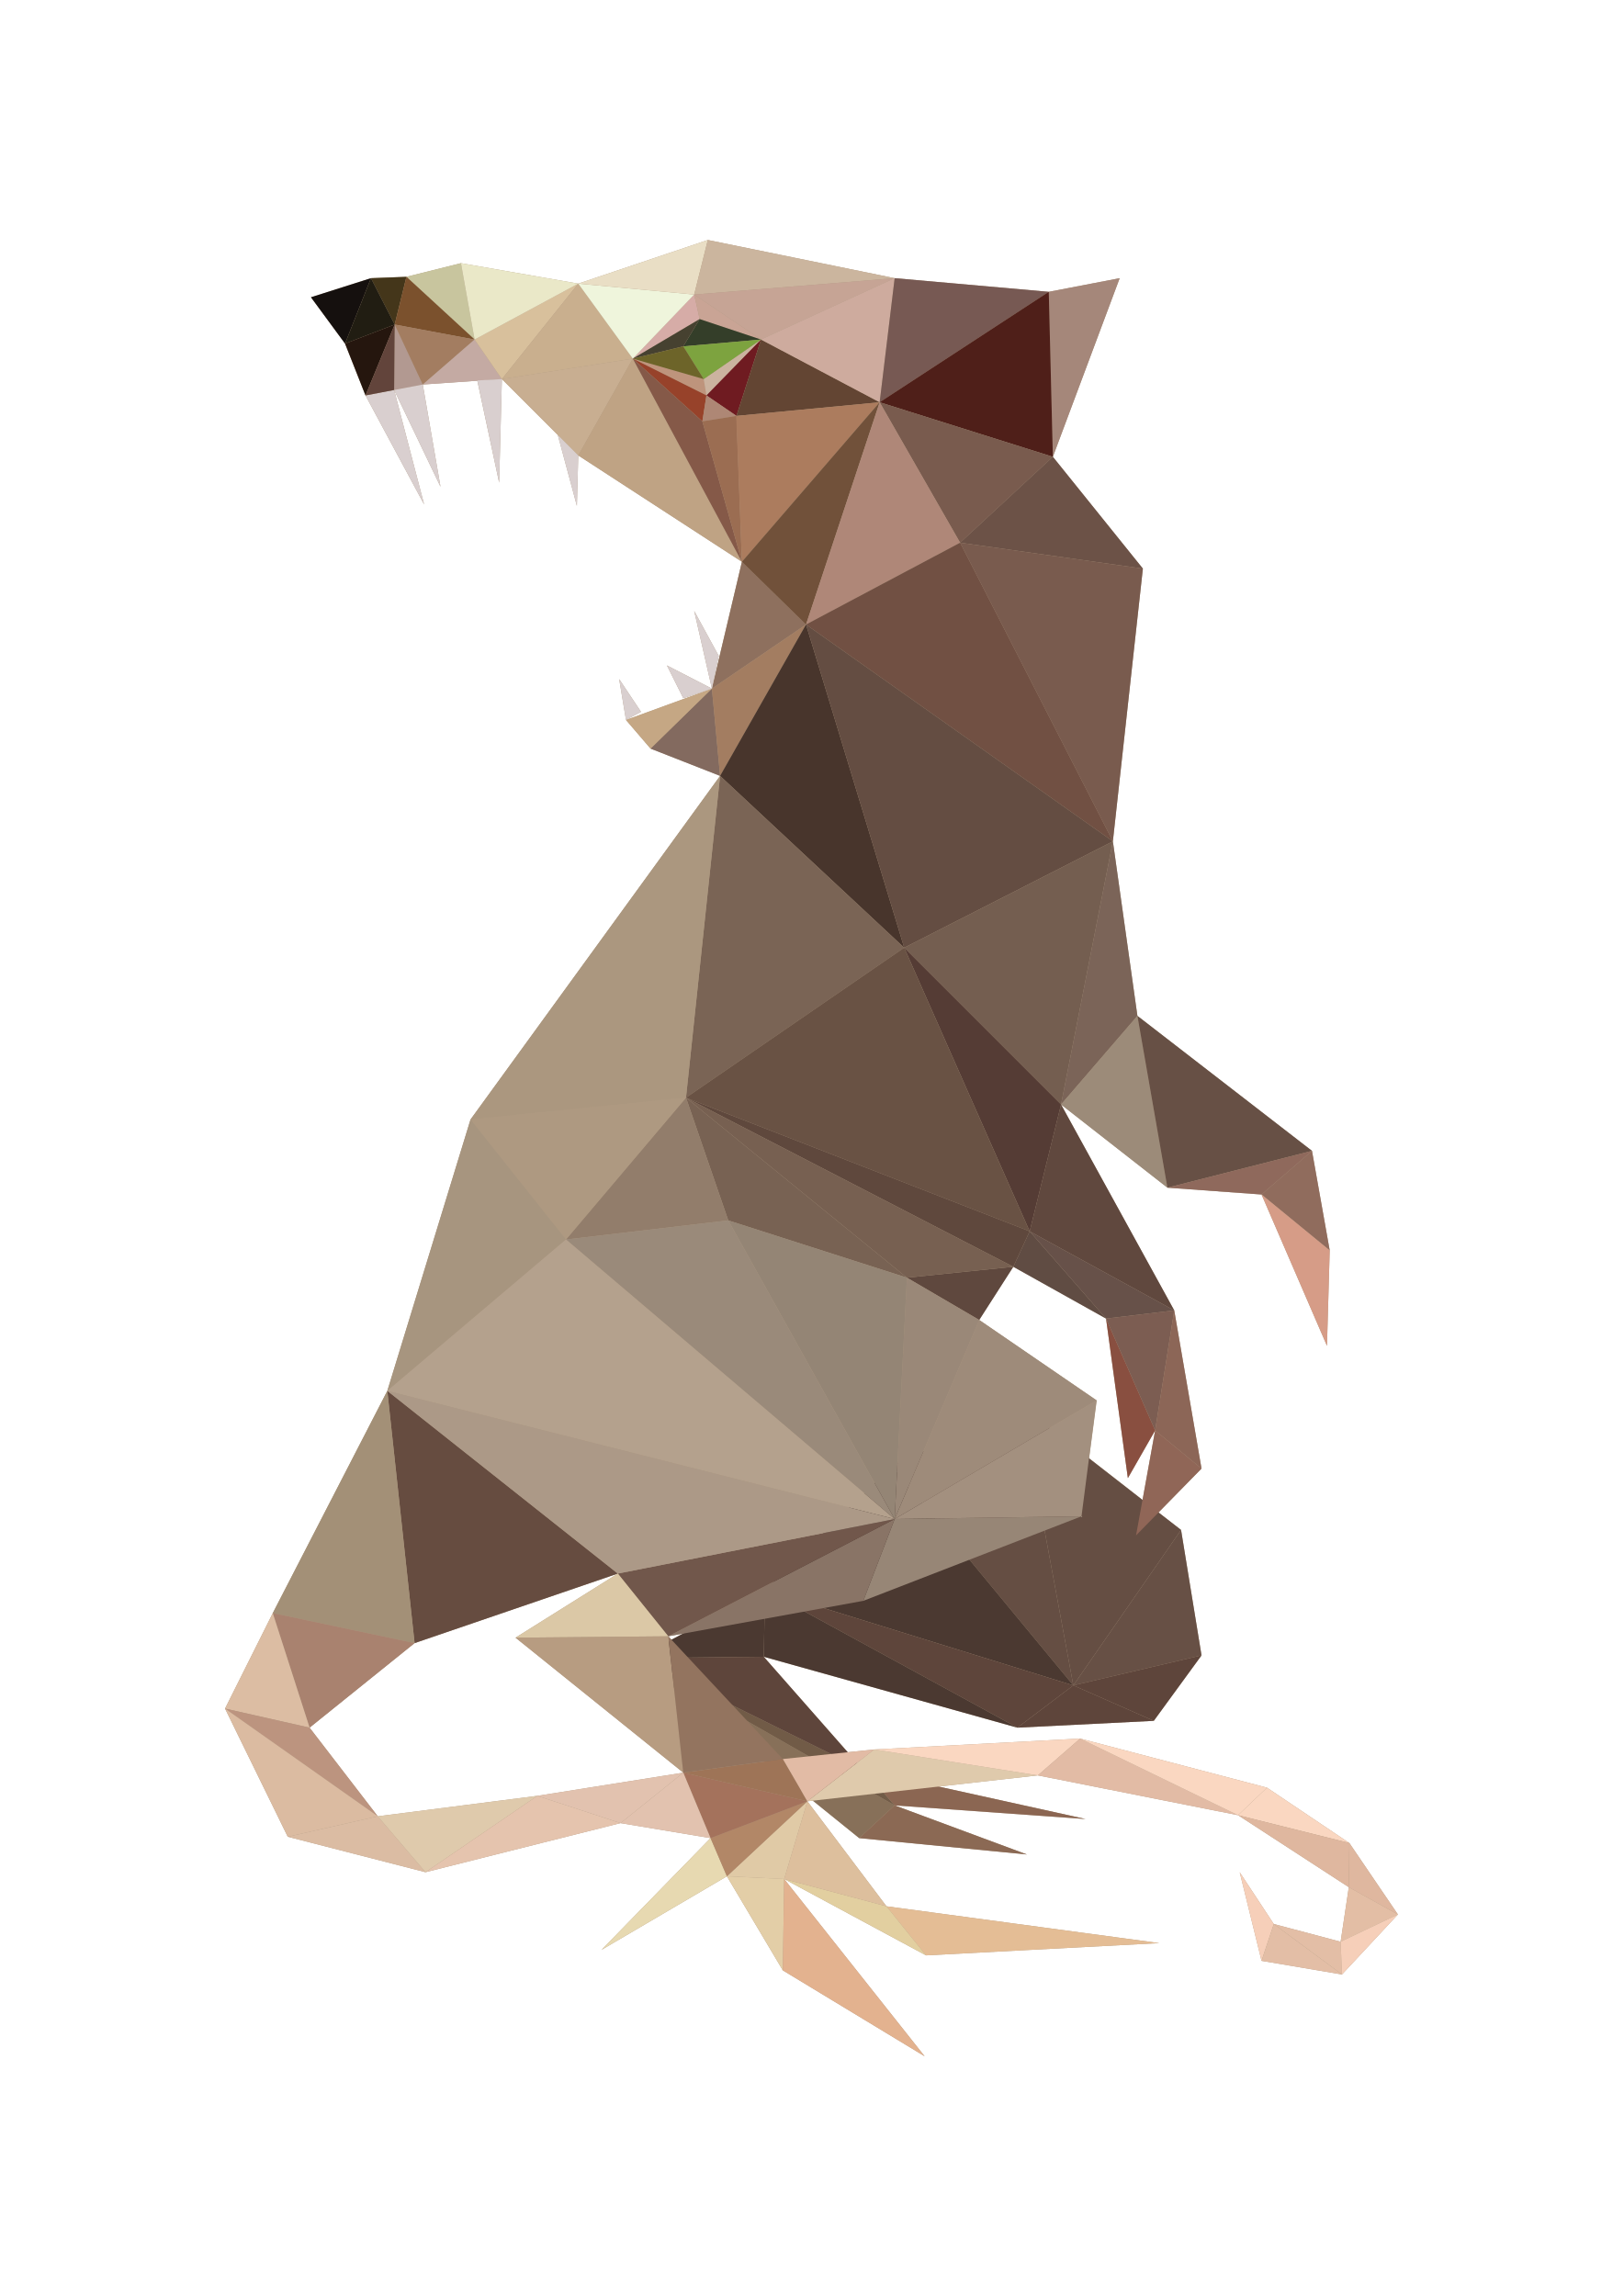
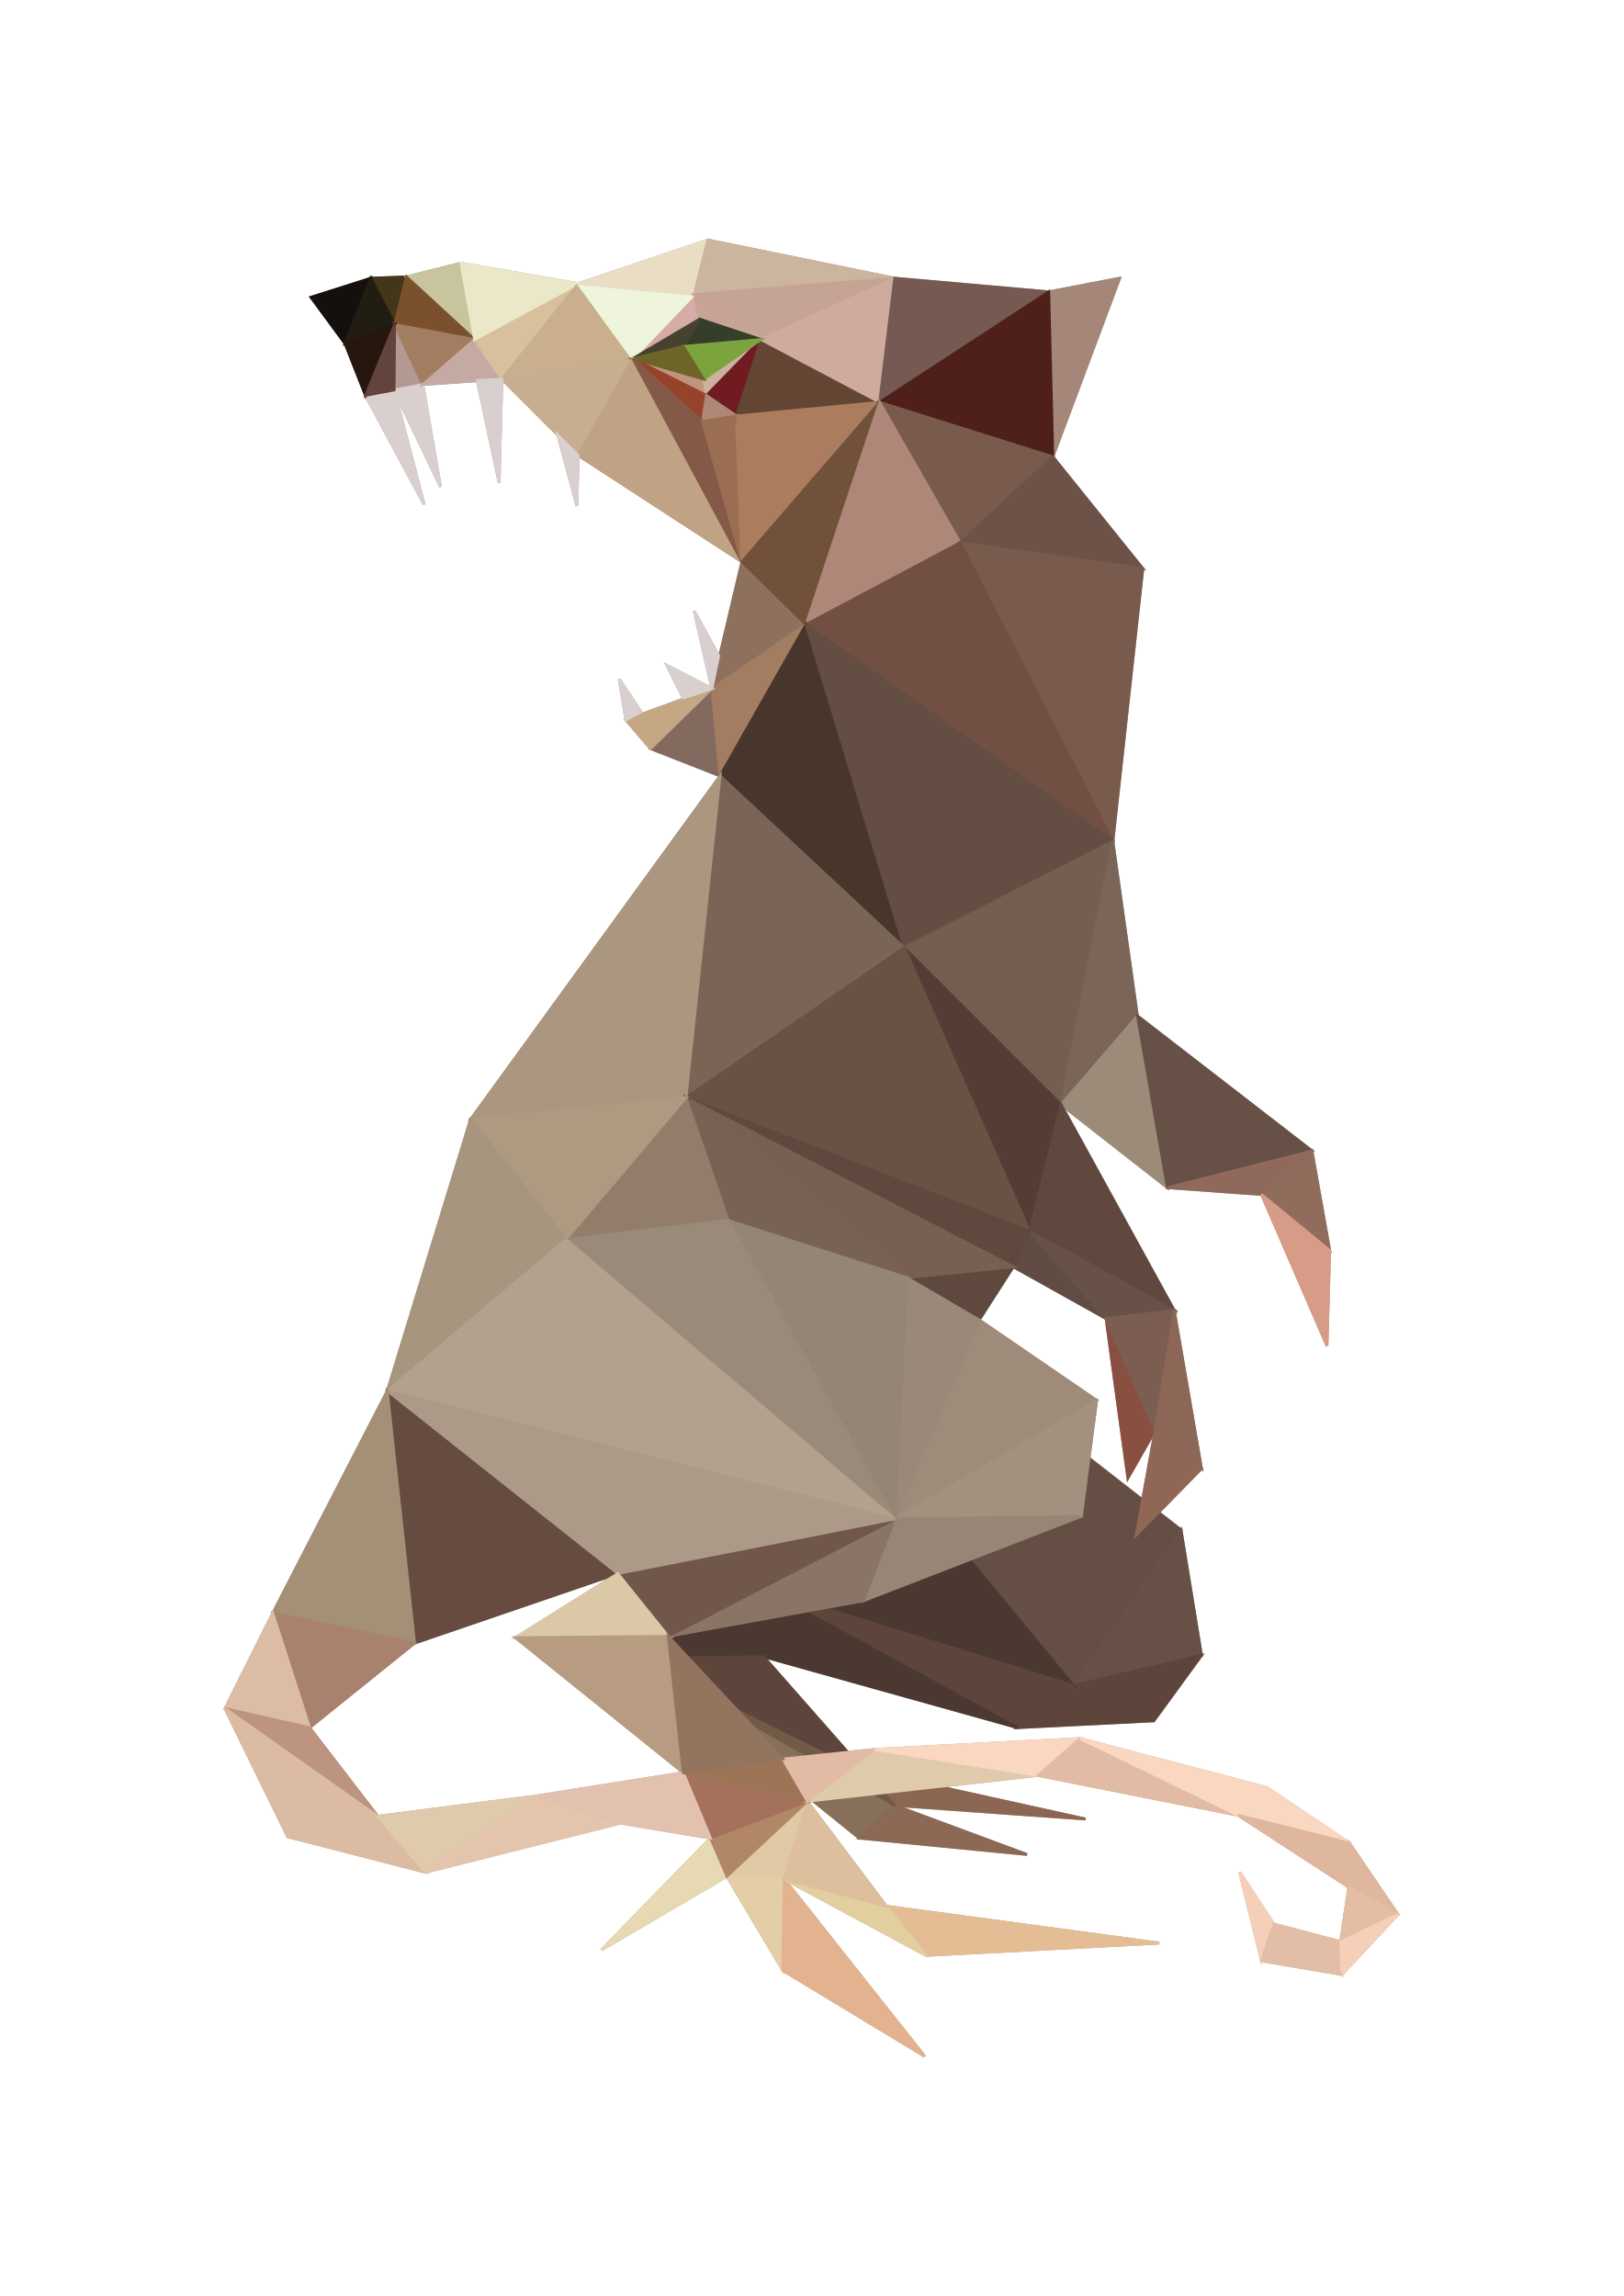
<svg xmlns="http://www.w3.org/2000/svg" version="1.1" x="0px" y="0px" width="595.3px" height="841.9px" viewBox="0 0 595.3 841.9" enable-background="new 0 0 595.3 841.9" xml:space="preserve">
  <g id="character">
    <g>
-       <polygon fill="#AE9981" points="227,249 229.5,264 235,261  " />
-       <polygon fill="#AE9981" points="250.5,256 261,252.5 244.5,244  " />
-       <polygon fill="#AE9981" points="254.5,224 261,252.5 263.5,240.5  " />
-       <path fill="#AE9981" d="M494.7,675.8l-30.2-20.3l-68.5-18l-75.5,4l-9.7,1l-30.8-35l93,26l50-2.5l17.5-24l-7.5-46l-8.3-6.4     l15.8-16.1l-10-58L389,405l39,30.5l34.5,2.5l24,55.5l1-35L481,422l-64-49.5l-9-64l11-100l-33-41l24.5-65.5l-26,5l-56.5-5l-68.5-14     L212,104l-43-7.5l-20,5l-13,0.5l-22,7l12.5,17l7.5,19l21.5,40l-11-42l17,35.5L155,141l20-1.4l8,37.4l1-38l20.5,20.5l7,26L212,167     l60,39l-11,46.5L229.5,264l9,10.5l25.5,10l-91.5,126L142,510l-42,81.5l-17.5,35l23,47l50.5,13l71.5-18l33,5.5l-40,41l46-27     l20.5,34.5l52,31.5l-51.5-65l52,28l85.5-4.5L325,699l-29-38.5l2-0.2l17,13.7l61.5,6L328,662l70,5l-53.9-11.9l36.4-4.1l73.4,14.6     l40.6,26.4l-3,20l-24.5-6.5l-12.5-19l8,32.5l29.5,5l20.5-22L494.7,675.8z M250.4,599l-4.2,2.2L245,600L250.4,599z M413.5,542     l10-17.5l-4.6,25.5l-19.6-15.3l2.8-21.2L359,484l12.5-19.5l34,19L413.5,542z M197,658.5l-58.5,7.5l-25-32.5l38.5-31l74.5-25.5     L189,600.5l61.5,49.5L197,658.5z" />
+       <polygon fill="#AE9981" stroke-width="1" stroke="#AE9981" points="227,249 229.5,264 235,261  " />
+       <polygon fill="#AE9981" stroke-width="1" stroke="#AE9981" points="250.5,256 261,252.5 244.5,244  " />
+       <polygon fill="#AE9981" stroke-width="1" stroke="#AE9981" points="254.5,224 261,252.5 263.5,240.5  " />
+       <path fill="#AE9981" stroke-width="1" stroke="#AE9981" d="M494.7,675.8l-30.2-20.3l-68.5-18l-75.5,4l-9.7,1l-30.8-35l93,26l50-2.5l17.5-24l-7.5-46l-8.3-6.4     l15.8-16.1l-10-58L389,405l39,30.5l34.5,2.5l24,55.5l1-35L481,422l-64-49.5l-9-64l11-100l-33-41l24.5-65.5l-26,5l-56.5-5l-68.5-14     L212,104l-43-7.5l-20,5l-13,0.5l-22,7l12.5,17l7.5,19l21.5,40l-11-42l17,35.5L155,141l20-1.4l8,37.4l1-38l20.5,20.5l7,26L212,167     l60,39l-11,46.5L229.5,264l9,10.5l25.5,10l-91.5,126L142,510l-42,81.5l-17.5,35l23,47l50.5,13l71.5-18l33,5.5l-40,41l46-27     l20.5,34.5l52,31.5l-51.5-65l52,28l85.5-4.5L325,699l-29-38.5l2-0.2l17,13.7l61.5,6L328,662l70,5l-53.9-11.9l36.4-4.1l73.4,14.6     l40.6,26.4l-3,20l-24.5-6.5l-12.5-19l8,32.5l29.5,5l20.5-22L494.7,675.8z M250.4,599l-4.2,2.2L245,600L250.4,599z M413.5,542     l10-17.5l-4.6,25.5l-19.6-15.3l2.8-21.2L359,484l12.5-19.5l34,19L413.5,542z M197,658.5l-58.5,7.5l-25-32.5l38.5-31l74.5-25.5     L189,600.5l61.5,49.5L197,658.5z" />
    </g>
-     <polygon fill="#654E43" points="374.5,515.5 433,561 393.5,618 374.5,515.5 374.5,515.5 " />
-     <polygon fill="#675045" points="433,561 440.5,607 393.5,618 433,561 433,561 " />
-     <polygon fill="#5E453B" points="440.5,607 423,631 393.5,618 440.5,607 440.5,607 " />
-     <polygon fill="#5E453B" points="423,631 373,633.5 393.5,618 423,631 423,631 " />
-     <polygon fill="#654E43" points="393.5,618 327,537.5 374.5,515.5 393.5,618 393.5,618 " />
-     <polygon fill="#4B3931" points="393.5,618 280.5,583 327,537.5 393.5,618 393.5,618 " />
-     <polygon fill="#5E453B" points="373,633.5 280.5,583 393.5,618 373,633.5 373,633.5 " />
-     <polygon fill="#4B3931" points="373,633.5 280,607.5 280.5,583 373,633.5 373,633.5 " />
-     <polygon fill="#4B3931" points="280,607.5 233.5,608 280.5,583 280,607.5 280,607.5 " />
-     <polygon fill="#877059" points="233.5,608 315,674 328,662 233.5,608 233.5,608 " />
-     <polygon fill="#8B6954" points="315,674 376.5,680 328,662 315,674 315,674 " />
-     <polygon fill="#8B6652" points="328,662 398,667 316.5,649 328,662 328,662 " />
-     <polygon fill="#715B47" points="328,662 233.5,608 316.5,649 328,662 328,662 " />
-     <polygon fill="#5E453B" points="316.5,649 233.5,608 280,607.5 316.5,649 316.5,649 " />
-     <polygon fill="#15100E" points="136,102 114,109 126.5,126 136,102 136,102 " />
-     <polygon fill="#44361A" points="136,102 149,101.5 144.7,119 136,102 136,102 " />
-     <polygon fill="#211D12" points="136,102 126.5,126 144.7,119 136,102 136,102 " />
-     <polygon fill="#C8C59E" points="149,101.5 169,96.5 174,124.5 149,101.5 149,101.5 " />
-     <polygon fill="#7B512D" points="149,101.5 144.7,119 174,124.5 149,101.5 149,101.5 " />
-     <polygon fill="#B29991" points="144.5,143 144.7,119 155,141 144.5,143 144.5,143 " />
-     <polygon fill="#A37D61" points="155,141 144.7,119 174,124.5 155,141 155,141 " />
-     <polygon fill="#D9CFCF" points="144.5,143 161.5,178.5 155,141 144.5,143 144.5,143 " />
-     <polygon fill="#D9CFCF" points="134,145 155.5,185 144.5,143 134,145 134,145 " />
-     <polygon fill="#25160E" points="134,145 126.5,126 144.7,119 134,145 134,145 " />
-     <polygon fill="#62443B" points="134,145 144.5,143 144.7,119 134,145 134,145 " />
-     <polygon fill="#C4AAA3" points="155,141 184,139 174,124.5 155,141 155,141 " />
-     <polygon fill="#C8AE91" points="184,139 212,167 232,131.5 184,139 184,139 " />
-     <polygon fill="#D8C09C" points="184,139 212,104 174,124.5 184,139 184,139 " />
-     <polygon fill="#EAE8C8" points="174,124.5 169,96.5 212,104 174,124.5 174,124.5 " />
-     <polygon fill="#D6ACA7" points="232,131.5 256.5,117 254.5,108 232,131.5 232,131.5 " />
-     <polygon fill="#C9A495" points="256.5,117 279,124.5 254.5,108 256.5,117 256.5,117 " />
-     <polygon fill="#BE947C" points="232,131.5 258,139 259,145 232,131.5 232,131.5 " />
-     <polygon fill="#CBB39F" points="258,139 279,124.5 259,145 258,139 258,139 " />
-     <polygon fill="#6F1B21" points="279,124.5 270,152.5 259,145 279,124.5 279,124.5 " />
-     <polygon fill="#97422A" points="232,131.5 257.5,154.5 259,145 232,131.5 232,131.5 " />
-     <polygon fill="#C9AF8E" points="184,139 212,104 232,131.5 184,139 184,139 " />
-     <polygon fill="#EFF5DC" points="212,104 254.5,108 232,131.5 212,104 212,104 " />
-     <polygon fill="#E9DEC5" points="212,104 259.5,88 254.5,108 212,104 212,104 " />
-     <polygon fill="#CBB59E" points="259.5,88 328,102 254.5,108 259.5,88 259.5,88 " />
-     <polygon fill="#C6A495" points="254.5,108 279,124.5 328,102 254.5,108 254.5,108 " />
-     <polygon fill="#634533" points="270,152.5 279,124.5 322.5,147.5 270,152.5 270,152.5 " />
-     <polygon fill="#CEAB9E" points="279,124.5 328,102 322.5,147.5 279,124.5 279,124.5 " />
-     <polygon fill="#AE8775" points="257.5,154.5 259,145 270,152.5 257.5,154.5 257.5,154.5 " />
-     <polygon fill="#343E29" points="256.5,117 250.5,127 279,124.5 256.5,117 256.5,117 " />
-     <polygon fill="#464130" points="250.5,127 232,131.5 256.5,117 250.5,127 250.5,127 " />
-     <polygon fill="#7DA33F" points="250.5,127 258,139 279,124.5 250.5,127 250.5,127 " />
-     <polygon fill="#6D6429" points="250.5,127 232,131.5 258,139 250.5,127 250.5,127 " />
-     <polygon fill="#BFA384" points="212,167 272,206 232,131.5 212,167 212,167 " />
-     <polygon fill="#855948" points="232,131.5 257.5,154.5 272,206 232,131.5 232,131.5 " />
-     <polygon fill="#9B6D52" points="257.5,154.5 270,152.5 272,206 257.5,154.5 257.5,154.5 " />
-     <polyline fill="#AC7C5E" points="270,152.5 322.5,147.5 272,206 270,155 " />
-     <polygon fill="#8E705E" points="272,206 261,252.5 295.5,229 272,206 272,206 " />
-     <polygon fill="#836A5F" points="261,252.5 238.5,274.5 264,284.5 261,252.5 261,252.5 " />
-     <polygon fill="#A37D61" points="261,252.5 264,284.5 295.5,229 261,252.5 261,252.5 " />
-     <polygon fill="#C5A784" points="261,252.5 229.5,264 238.5,274.5 261,252.5 261,252.5 " />
-     <polygon fill="#71513A" points="272,206 322.5,147.5 295.5,229 272,206 272,206 " />
-     <polygon fill="#D9CFCF" points="229.5,264 227,249 235,261 229.5,264 229.5,264 " />
-     <polygon fill="#D9CFCF" points="261,252.5 244.5,244 250.5,256 261,252.5 261,252.5 " />
-     <polygon fill="#D9CFCF" points="184,139 183,177 175,139.5 184,139 184,139 " />
-     <polygon fill="#D9CFCF" points="212,167 211.5,185.5 204.5,159.5 212,167 212,167 " />
-     <polygon fill="#D9CFCF" points="261,252.5 254.5,224 263.5,240.5 261,252.5 261,252.5 " />
-     <polygon fill="#775953" points="328,102 384.5,107 322.5,147.5 328,102 328,102 " />
-     <polygon fill="#A5877A" points="384.5,107 410.5,102 386,167.5 384.5,107 384.5,107 " />
-     <polygon fill="#4F1F19" points="384.5,107 322.5,147.5 386,167.5 384.5,107 384.5,107 " />
-     <polygon fill="#795B4E" points="322.5,147.5 386,167.5 352,199 322.5,147.5 322.5,147.5 " />
-     <polygon fill="#AF8778" points="322.5,147.5 295.5,229 352,199 322.5,147.5 322.5,147.5 " />
-     <polygon fill="#6C5247" points="386,167.5 419,208.5 352,199 386,167.5 386,167.5 " />
-     <polygon fill="#795B4E" points="419,208.5 408,308.5 352,199 419,208.5 419,208.5 " />
-     <polygon fill="#715043" points="352,199 295.5,229 408,308.5 352,199 352,199 " />
-     <polygon fill="#48352C" points="295.5,229 264,284.5 331.5,347.5 295.5,229 295.5,229 " />
-     <polygon fill="#644D42" points="295.5,229 331.5,347.5 408,308.5 295.5,229 295.5,229 " />
-     <polygon fill="#745E50" points="408,308.5 389,405 331.5,347.5 408,308.5 408,308.5 " />
-     <polygon fill="#7B6458" points="408,308.5 417,372.5 389,405 408,308.5 408,308.5 " />
-     <polygon fill="#9C8B79" points="389,405 428,435.5 417,372.5 389,405 389,405 " />
-     <polygon fill="#675045" points="428,435.5 481,422 417,372.5 428,435.5 428,435.5 " />
-     <polygon fill="#906C5D" points="481,422 487.5,458.5 462.5,438 481,422 481,422 " />
-     <polygon fill="#8F695C" points="428,435.5 462.5,438 481,422 428,435.5 428,435.5 " />
-     <polygon fill="#D69C87" points="462.5,438 486.5,493.5 487.5,458.5 462.5,438 462.5,438 " />
-     <polygon fill="#553C35" points="389,405 377.5,451.5 331.5,347.5 389,405 389,405 " />
-     <polygon fill="#7A6455" points="331.5,347.5 264,284.5 251.5,402.5 331.5,347.5 331.5,347.5 " />
-     <polygon fill="#695244" points="251.5,402.5 377.5,451.5 331.5,347.5 251.5,402.5 251.5,402.5 " />
-     <polygon fill="#AB977F" points="251.5,402.5 264,284.5 172.5,410.5 251.5,402.5 251.5,402.5 " />
-     <polygon fill="#604C43" points="377.5,451.5 371.5,464.5 405.5,483.5 377.5,451.5 377.5,451.5 " />
-     <polygon fill="#60483E" points="377.5,451.5 389,405 430.5,480.5 377.5,451.5 377.5,451.5 " />
-     <polygon fill="#675149" points="377.5,451.5 405.5,483.5 430.5,480.5 377.5,451.5 377.5,451.5 " />
-     <polygon fill="#894F40" points="405.5,483.5 413.5,542 423.5,524.5 405.5,483.5 405.5,483.5 " />
-     <polygon fill="#7C5D52" points="405.5,483.5 430.5,480.5 423.5,524.5 405.5,483.5 405.5,483.5 " />
-     <polygon fill="#8C6657" points="430.5,480.5 440.5,538.5 423.5,524.5 430.5,480.5 430.5,480.5 " />
-     <polygon fill="#906657" points="423.5,524.5 416.5,563 440.5,538.5 423.5,524.5 423.5,524.5 " />
-     <polygon fill="#5F483E" points="371.5,464.5 332.5,468.5 359,484 371.5,464.5 371.5,464.5 " />
-     <polygon fill="#5F483D" points="371.5,464.5 251.5,402.5 377.5,451.5 371.5,464.5 371.5,464.5 " />
-     <polygon fill="#776051" points="332.5,468.5 251.5,402.5 371.5,464.5 332.5,468.5 332.5,468.5 " />
-     <polygon fill="#786253" points="332.5,468.5 267,447.5 251.5,402.5 332.5,468.5 332.5,468.5 " />
-     <polygon fill="#927D6B" points="267,447.5 207.5,454.5 251.5,402.5 267,447.5 267,447.5 " />
-     <polygon fill="#AE9981" points="207.5,454.5 172.5,410.5 251.5,402.5 207.5,454.5 207.5,454.5 " />
-     <polygon fill="#A7957F" points="172.5,410.5 142,510 207.5,454.5 172.5,410.5 172.5,410.5 " />
-     <polygon fill="#9E8B7A" points="359,484 402,513.5 328,557 359,484 359,484 " />
-     <polygon fill="#A3907F" points="328,557 402,513.5 396.5,556 328,557 328,557 " />
-     <polygon fill="#978676" points="328,557 396.5,556 316.5,587 328,557 328,557 " />
-     <polygon fill="#897466" points="328,557 245,600 316.5,587 328,557 328,557 " />
-     <polygon fill="#71574B" points="328,557 226.5,577 245,600 328,557 328,557 " />
-     <polygon fill="#9A8878" points="328,557 332.5,468.5 359,484 328,557 328,557 " />
-     <polygon fill="#948575" points="332.5,468.5 267,447.5 328,557 332.5,468.5 332.5,468.5 " />
-     <polygon fill="#9A8A7A" points="267,447.5 207.5,454.5 328,557 267,447.5 267,447.5 " />
-     <polygon fill="#B4A18D" points="207.5,454.5 142,510 328,557 207.5,454.5 207.5,454.5 " />
-     <polygon fill="#664C40" points="142,510 152,602.5 226.5,577 142,510 142,510 " />
-     <polygon fill="#AC9987" points="142,510 226.5,577 328,557 142,510 142,510 " />
-     <polygon fill="#A39077" points="142,510 100,591.5 152,602.5 142,510 142,510 " />
-     <polygon fill="#DBC8A6" points="226.5,577 189,600.5 245,600 226.5,577 226.5,577 " />
-     <polygon fill="#B79C81" points="189,600.5 250.5,650 245,600 189,600.5 189,600.5 " />
-     <polygon fill="#E0CAA6" points="266.5,688 287.5,689 296,660.5 266.5,688 266.5,688 " />
-     <polygon fill="#E3CEA7" points="266.5,688 287,722.5 287.5,689 266.5,688 266.5,688 " />
-     <polygon fill="#E3B28F" points="287.5,689 339,754 287,722.5 287.5,689 287.5,689 " />
-     <polygon fill="#E4BD95" points="339.5,717 425,712.5 325,699 339.5,717 339.5,717 " />
-     <polygon fill="#E2CFA0" points="325,699 287.5,689 339.5,717 325,699 325,699 " />
-     <polygon fill="#DDBF9D" points="325,699 296,660.5 287.5,689 325,699 325,699 " />
-     <polygon fill="#E7D9B1" points="266.5,688 220.5,715 260.5,674 266.5,688 266.5,688 " />
-     <polygon fill="#B28767" points="260.5,674 296,660.5 266.5,688 260.5,674 260.5,674 " />
-     <polygon fill="#A4725C" points="260.5,674 250.5,650 296,660.5 260.5,674 260.5,674 " />
-     <polygon fill="#A9826F" points="152,602.5 113.5,633.5 100,591.5 152,602.5 152,602.5 " />
-     <polygon fill="#DCBDA3" points="100,591.5 82.5,626.5 113.5,633.5 100,591.5 100,591.5 " />
-     <polygon fill="#BC947F" points="113.5,633.5 138.5,666 82.5,626.5 113.5,633.5 113.5,633.5 " />
-     <polygon fill="#DBBBA1" points="138.5,666 105.5,673.5 82.5,626.5 138.5,666 138.5,666 " />
-     <polygon fill="#DBBCA3" points="105.5,673.5 156,686.5 138.5,666 105.5,673.5 105.5,673.5 " />
-     <polygon fill="#DFCAAC" points="138.5,666 197,658.5 156,686.5 138.5,666 138.5,666 " />
-     <polygon fill="#E5C4AE" points="156,686.5 227.5,668.5 197,658.5 156,686.5 156,686.5 " />
-     <polygon fill="#E2C2AF" points="197,658.5 250.5,650 227.5,668.5 197,658.5 197,658.5 " />
-     <polygon fill="#E2C2AF" points="227.5,668.5 260.5,674 250.5,650 227.5,668.5 227.5,668.5 " />
-     <polygon fill="#DFCAAC" points="296,660.5 380.5,651 320.5,641.5 296,660.5 296,660.5 " />
-     <polygon fill="#9E7457" points="250.5,650 287,645 296,660.5 250.5,650 250.5,650 " />
-     <polygon fill="#E2BBA5" points="287,645 320.5,641.5 296,660.5 287,645 287,645 " />
-     <polygon fill="#93745F" points="287,645 245,600 250.5,650 287,645 287,645 " />
-     <polygon fill="#FAD7C1" points="320.5,641.5 396,637.5 380.5,651 320.5,641.5 320.5,641.5 " />
-     <polygon fill="#E2BBA5" points="380.5,651 453.9,665.6 396,637.5 380.5,651 380.5,651 " />
-     <polygon fill="#FAD7C1" points="396,637.5 464.5,655.5 453.9,665.6 396,637.5 396,637.5 " />
-     <polygon fill="#FAD7C1" points="464.5,655.5 494.7,675.8 453.9,665.6 464.5,655.5 464.5,655.5 " />
-     <polygon fill="#DFB79F" points="453.9,665.6 494.5,692 494.7,675.8 453.9,665.6 453.9,665.6 " />
-     <polygon fill="#DFB79F" points="494.7,675.8 512.5,702 494.5,692 494.7,675.8 494.7,675.8 " />
-     <polygon fill="#E3BEA5" points="494.5,692 491.5,712 512.5,702 494.5,692 494.5,692 " />
-     <polygon fill="#E3BEA6" points="491.5,712 467,705.5 492,724 491.5,712 491.5,712 " />
-     <polygon fill="#F6CFB9" points="491.5,712 512.5,702 492,724 491.5,712 491.5,712 " />
-     <polygon fill="#F6CFB9" points="467,705.5 454.5,686.5 462.5,719 467,705.5 467,705.5 " />
-     <polygon fill="#E3BEA6" points="462.5,719 492,724 467,705.5 462.5,719 462.5,719 " />
+     <polygon fill="#654E43" stroke-width="1" stroke="#654E43" points="374.5,515.5 433,561 393.5,618 374.5,515.5 374.5,515.5 " />
+     <polygon fill="#675045" stroke-width="1" stroke="#675045" points="433,561 440.5,607 393.5,618 433,561 433,561 " />
+     <polygon fill="#5E453B" stroke-width="1" stroke="#5E453B" points="440.5,607 423,631 393.5,618 440.5,607 440.5,607 " />
+     <polygon fill="#5E453B" stroke-width="1" stroke="#5E453B" points="423,631 373,633.5 393.5,618 423,631 423,631 " />
+     <polygon fill="#654E43" stroke-width="1" stroke="#654E43" points="393.5,618 327,537.5 374.5,515.5 393.5,618 393.5,618 " />
+     <polygon fill="#4B3931" stroke-width="1" stroke="#4B3931" points="393.5,618 280.5,583 327,537.5 393.5,618 393.5,618 " />
+     <polygon fill="#5E453B" stroke-width="1" stroke="#5E453B" points="373,633.5 280.5,583 393.5,618 373,633.5 373,633.5 " />
+     <polygon fill="#4B3931" stroke-width="1" stroke="#4B3931" points="373,633.5 280,607.5 280.5,583 373,633.5 373,633.5 " />
+     <polygon fill="#4B3931" stroke-width="1" stroke="#4B3931" points="280,607.5 233.5,608 280.5,583 280,607.5 280,607.5 " />
+     <polygon fill="#877059" stroke-width="1" stroke="#877059" points="233.5,608 315,674 328,662 233.5,608 233.5,608 " />
+     <polygon fill="#8B6954" stroke-width="1" stroke="#8B6954" points="315,674 376.5,680 328,662 315,674 315,674 " />
+     <polygon fill="#8B6652" stroke-width="1" stroke="#8B6652" points="328,662 398,667 316.5,649 328,662 328,662 " />
+     <polygon fill="#715B47" stroke-width="1" stroke="#715B47" points="328,662 233.5,608 316.5,649 328,662 328,662 " />
+     <polygon fill="#5E453B" stroke-width="1" stroke="#5E453B" points="316.5,649 233.5,608 280,607.5 316.5,649 316.5,649 " />
+     <polygon fill="#15100E" stroke-width="1" stroke="#15100E" points="136,102 114,109 126.5,126 136,102 136,102 " />
+     <polygon fill="#44361A" stroke-width="1" stroke="#44361A" points="136,102 149,101.5 144.7,119 136,102 136,102 " />
+     <polygon fill="#211D12" stroke-width="1" stroke="#211D12" points="136,102 126.5,126 144.7,119 136,102 136,102 " />
+     <polygon fill="#C8C59E" stroke-width="1" stroke="#C8C59E" points="149,101.5 169,96.5 174,124.5 149,101.5 149,101.5 " />
+     <polygon fill="#7B512D" stroke-width="1" stroke="#7B512D" points="149,101.5 144.7,119 174,124.5 149,101.5 149,101.5 " />
+     <polygon fill="#B29991" stroke-width="1" stroke="#B29991" points="144.5,143 144.7,119 155,141 144.5,143 144.5,143 " />
+     <polygon fill="#A37D61" stroke-width="1" stroke="#A37D61" points="155,141 144.7,119 174,124.5 155,141 155,141 " />
+     <polygon fill="#D9CFCF" stroke-width="1" stroke="#D9CFCF" points="144.5,143 161.5,178.5 155,141 144.5,143 144.5,143 " />
+     <polygon fill="#D9CFCF" stroke-width="1" stroke="#D9CFCF" points="134,145 155.5,185 144.5,143 134,145 134,145 " />
+     <polygon fill="#25160E" stroke-width="1" stroke="#25160E" points="134,145 126.5,126 144.7,119 134,145 134,145 " />
+     <polygon fill="#62443B" stroke-width="1" stroke="#62443B" points="134,145 144.5,143 144.7,119 134,145 134,145 " />
+     <polygon fill="#C4AAA3" stroke-width="1" stroke="#C4AAA3" points="155,141 184,139 174,124.5 155,141 155,141 " />
+     <polygon fill="#C8AE91" stroke-width="1" stroke="#C8AE91" points="184,139 212,167 232,131.5 184,139 184,139 " />
+     <polygon fill="#D8C09C" stroke-width="1" stroke="#D8C09C" points="184,139 212,104 174,124.5 184,139 184,139 " />
+     <polygon fill="#EAE8C8" stroke-width="1" stroke="#EAE8C8" points="174,124.5 169,96.5 212,104 174,124.5 174,124.5 " />
+     <polygon fill="#D6ACA7" stroke-width="1" stroke="#D6ACA7" points="232,131.5 256.5,117 254.5,108 232,131.5 232,131.5 " />
+     <polygon fill="#C9A495" stroke-width="1" stroke="#C9A495" points="256.5,117 279,124.5 254.5,108 256.5,117 256.5,117 " />
+     <polygon fill="#BE947C" stroke-width="1" stroke="#BE947C" points="232,131.5 258,139 259,145 232,131.5 232,131.5 " />
+     <polygon fill="#CBB39F" stroke-width="1" stroke="#CBB39F" points="258,139 279,124.5 259,145 258,139 258,139 " />
+     <polygon fill="#6F1B21" stroke-width="1" stroke="#6F1B21" points="279,124.5 270,152.5 259,145 279,124.5 279,124.5 " />
+     <polygon fill="#97422A" stroke-width="1" stroke="#97422A" points="232,131.5 257.5,154.5 259,145 232,131.5 232,131.5 " />
+     <polygon fill="#C9AF8E" stroke-width="1" stroke="#C9AF8E" points="184,139 212,104 232,131.5 184,139 184,139 " />
+     <polygon fill="#EFF5DC" stroke-width="1" stroke="#EFF5DC" points="212,104 254.5,108 232,131.5 212,104 212,104 " />
+     <polygon fill="#E9DEC5" stroke-width="1" stroke="#E9DEC5" points="212,104 259.5,88 254.5,108 212,104 212,104 " />
+     <polygon fill="#CBB59E" stroke-width="1" stroke="#CBB59E" points="259.5,88 328,102 254.5,108 259.5,88 259.5,88 " />
+     <polygon fill="#C6A495" stroke-width="1" stroke="#C6A495" points="254.5,108 279,124.5 328,102 254.5,108 254.5,108 " />
+     <polygon fill="#634533" stroke-width="1" stroke="#634533" points="270,152.5 279,124.5 322.5,147.5 270,152.5 270,152.5 " />
+     <polygon fill="#CEAB9E" stroke-width="1" stroke="#CEAB9E" points="279,124.5 328,102 322.5,147.5 279,124.5 279,124.5 " />
+     <polygon fill="#AE8775" stroke-width="1" stroke="#AE8775" points="257.5,154.5 259,145 270,152.5 257.5,154.5 257.5,154.5 " />
+     <polygon fill="#343E29" stroke-width="1" stroke="#343E29" points="256.5,117 250.5,127 279,124.5 256.5,117 256.5,117 " />
+     <polygon fill="#464130" stroke-width="1" stroke="#464130" points="250.5,127 232,131.5 256.5,117 250.5,127 250.5,127 " />
+     <polygon fill="#7DA33F" stroke-width="1" stroke="#7DA33F" points="250.5,127 258,139 279,124.5 250.5,127 250.5,127 " />
+     <polygon fill="#6D6429" stroke-width="1" stroke="#6D6429" points="250.5,127 232,131.5 258,139 250.5,127 250.5,127 " />
+     <polygon fill="#BFA384" stroke-width="1" stroke="#BFA384" points="212,167 272,206 232,131.5 212,167 212,167 " />
+     <polygon fill="#855948" stroke-width="1" stroke="#855948" points="232,131.5 257.5,154.5 272,206 232,131.5 232,131.5 " />
+     <polygon fill="#9B6D52" stroke-width="1" stroke="#9B6D52" points="257.5,154.5 270,152.5 272,206 257.5,154.5 257.5,154.5 " />
+     <polyline fill="#AC7C5E" stroke-width="1" stroke="#AC7C5E" points="270,152.5 322.5,147.5 272,206 270,155 " />
+     <polygon fill="#8E705E" stroke-width="1" stroke="#8E705E" points="272,206 261,252.5 295.5,229 272,206 272,206 " />
+     <polygon fill="#836A5F" stroke-width="1" stroke="#836A5F" points="261,252.5 238.5,274.5 264,284.5 261,252.5 261,252.5 " />
+     <polygon fill="#A37D61" stroke-width="1" stroke="#A37D61" points="261,252.5 264,284.5 295.5,229 261,252.5 261,252.5 " />
+     <polygon fill="#C5A784" stroke-width="1" stroke="#C5A784" points="261,252.5 229.5,264 238.5,274.5 261,252.5 261,252.5 " />
+     <polygon fill="#71513A" stroke-width="1" stroke="#71513A" points="272,206 322.5,147.5 295.5,229 272,206 272,206 " />
+     <polygon fill="#D9CFCF" stroke-width="1" stroke="#D9CFCF" points="229.5,264 227,249 235,261 229.5,264 229.5,264 " />
+     <polygon fill="#D9CFCF" stroke-width="1" stroke="#D9CFCF" points="261,252.5 244.5,244 250.5,256 261,252.5 261,252.5 " />
+     <polygon fill="#D9CFCF" stroke-width="1" stroke="#D9CFCF" points="184,139 183,177 175,139.5 184,139 184,139 " />
+     <polygon fill="#D9CFCF" stroke-width="1" stroke="#D9CFCF" points="212,167 211.5,185.5 204.5,159.5 212,167 212,167 " />
+     <polygon fill="#D9CFCF" stroke-width="1" stroke="#D9CFCF" points="261,252.5 254.5,224 263.5,240.5 261,252.5 261,252.5 " />
+     <polygon fill="#775953" stroke-width="1" stroke="#775953" points="328,102 384.5,107 322.5,147.5 328,102 328,102 " />
+     <polygon fill="#A5877A" stroke-width="1" stroke="#A5877A" points="384.5,107 410.5,102 386,167.5 384.5,107 384.5,107 " />
+     <polygon fill="#4F1F19" stroke-width="1" stroke="#4F1F19" points="384.5,107 322.5,147.5 386,167.5 384.5,107 384.5,107 " />
+     <polygon fill="#795B4E" stroke-width="1" stroke="#795B4E" points="322.5,147.5 386,167.5 352,199 322.5,147.5 322.5,147.5 " />
+     <polygon fill="#AF8778" stroke-width="1" stroke="#AF8778" points="322.5,147.5 295.5,229 352,199 322.5,147.5 322.5,147.5 " />
+     <polygon fill="#6C5247" stroke-width="1" stroke="#6C5247" points="386,167.5 419,208.5 352,199 386,167.5 386,167.5 " />
+     <polygon fill="#795B4E" stroke-width="1" stroke="#795B4E" points="419,208.5 408,308.5 352,199 419,208.5 419,208.5 " />
+     <polygon fill="#715043" stroke-width="1" stroke="#715043" points="352,199 295.5,229 408,308.5 352,199 352,199 " />
+     <polygon fill="#48352C" stroke-width="1" stroke="#48352C" points="295.5,229 264,284.5 331.5,347.5 295.5,229 295.5,229 " />
+     <polygon fill="#644D42" stroke-width="1" stroke="#644D42" points="295.5,229 331.5,347.5 408,308.5 295.5,229 295.5,229 " />
+     <polygon fill="#745E50" stroke-width="1" stroke="#745E50" points="408,308.5 389,405 331.5,347.5 408,308.5 408,308.5 " />
+     <polygon fill="#7B6458" stroke-width="1" stroke="#7B6458" points="408,308.5 417,372.5 389,405 408,308.5 408,308.5 " />
+     <polygon fill="#9C8B79" stroke-width="1" stroke="#9C8B79" points="389,405 428,435.5 417,372.5 389,405 389,405 " />
+     <polygon fill="#675045" stroke-width="1" stroke="#675045" points="428,435.5 481,422 417,372.5 428,435.5 428,435.5 " />
+     <polygon fill="#906C5D" stroke-width="1" stroke="#906C5D" points="481,422 487.5,458.5 462.5,438 481,422 481,422 " />
+     <polygon fill="#8F695C" stroke-width="1" stroke="#8F695C" points="428,435.5 462.5,438 481,422 428,435.5 428,435.5 " />
+     <polygon fill="#D69C87" stroke-width="1" stroke="#D69C87" points="462.5,438 486.5,493.5 487.5,458.5 462.5,438 462.5,438 " />
+     <polygon fill="#553C35" stroke-width="1" stroke="#553C35" points="389,405 377.5,451.5 331.5,347.5 389,405 389,405 " />
+     <polygon fill="#7A6455" stroke-width="1" stroke="#7A6455" points="331.5,347.5 264,284.5 251.5,402.5 331.5,347.5 331.5,347.5 " />
+     <polygon fill="#695244" stroke-width="1" stroke="#695244" points="251.5,402.5 377.5,451.5 331.5,347.5 251.5,402.5 251.5,402.5 " />
+     <polygon fill="#AB977F" stroke-width="1" stroke="#AB977F" points="251.5,402.5 264,284.5 172.5,410.5 251.5,402.5 251.5,402.5 " />
+     <polygon fill="#604C43" stroke-width="1" stroke="#604C43" points="377.5,451.5 371.5,464.5 405.5,483.5 377.5,451.5 377.5,451.5 " />
+     <polygon fill="#60483E" stroke-width="1" stroke="#60483E" points="377.5,451.5 389,405 430.5,480.5 377.5,451.5 377.5,451.5 " />
+     <polygon fill="#675149" stroke-width="1" stroke="#675149" points="377.5,451.5 405.5,483.5 430.5,480.5 377.5,451.5 377.5,451.5 " />
+     <polygon fill="#894F40" stroke-width="1" stroke="#894F40" points="405.5,483.5 413.5,542 423.5,524.5 405.5,483.5 405.5,483.5 " />
+     <polygon fill="#7C5D52" stroke-width="1" stroke="#7C5D52" points="405.5,483.5 430.5,480.5 423.5,524.5 405.5,483.5 405.5,483.5 " />
+     <polygon fill="#8C6657" stroke-width="1" stroke="#8C6657" points="430.5,480.5 440.5,538.5 423.5,524.5 430.5,480.5 430.5,480.5 " />
+     <polygon fill="#906657" stroke-width="1" stroke="#906657" points="423.5,524.5 416.5,563 440.5,538.5 423.5,524.5 423.5,524.5 " />
+     <polygon fill="#5F483E" stroke-width="1" stroke="#5F483E" points="371.5,464.5 332.5,468.5 359,484 371.5,464.5 371.5,464.5 " />
+     <polygon fill="#5F483D" stroke-width="1" stroke="#5F483D" points="371.5,464.5 251.5,402.5 377.5,451.5 371.5,464.5 371.5,464.5 " />
+     <polygon fill="#776051" stroke-width="1" stroke="#776051" points="332.5,468.5 251.5,402.5 371.5,464.5 332.5,468.5 332.5,468.5 " />
+     <polygon fill="#786253" stroke-width="1" stroke="#786253" points="332.5,468.5 267,447.5 251.5,402.5 332.5,468.5 332.5,468.5 " />
+     <polygon fill="#927D6B" stroke-width="1" stroke="#927D6B" points="267,447.5 207.5,454.5 251.5,402.5 267,447.5 267,447.5 " />
+     <polygon fill="#AE9981" stroke-width="1" stroke="#AE9981" points="207.5,454.5 172.5,410.5 251.5,402.5 207.5,454.5 207.5,454.5 " />
+     <polygon fill="#A7957F" stroke-width="1" stroke="#A7957F" points="172.5,410.5 142,510 207.5,454.5 172.5,410.5 172.5,410.5 " />
+     <polygon fill="#9E8B7A" stroke-width="1" stroke="#9E8B7A" points="359,484 402,513.5 328,557 359,484 359,484 " />
+     <polygon fill="#A3907F" stroke-width="1" stroke="#A3907F" points="328,557 402,513.5 396.5,556 328,557 328,557 " />
+     <polygon fill="#978676" stroke-width="1" stroke="#978676" points="328,557 396.5,556 316.5,587 328,557 328,557 " />
+     <polygon fill="#897466" stroke-width="1" stroke="#897466" points="328,557 245,600 316.5,587 328,557 328,557 " />
+     <polygon fill="#71574B" stroke-width="1" stroke="#71574B" points="328,557 226.5,577 245,600 328,557 328,557 " />
+     <polygon fill="#9A8878" stroke-width="1" stroke="#9A8878" points="328,557 332.5,468.5 359,484 328,557 328,557 " />
+     <polygon fill="#948575" stroke-width="1" stroke="#948575" points="332.5,468.5 267,447.5 328,557 332.5,468.5 332.5,468.5 " />
+     <polygon fill="#9A8A7A" stroke-width="1" stroke="#9A8A7A" points="267,447.5 207.5,454.5 328,557 267,447.5 267,447.5 " />
+     <polygon fill="#B4A18D" stroke-width="1" stroke="#B4A18D" points="207.5,454.5 142,510 328,557 207.5,454.5 207.5,454.5 " />
+     <polygon fill="#664C40" stroke-width="1" stroke="#664C40" points="142,510 152,602.5 226.5,577 142,510 142,510 " />
+     <polygon fill="#AC9987" stroke-width="1" stroke="#AC9987" points="142,510 226.5,577 328,557 142,510 142,510 " />
+     <polygon fill="#A39077" stroke-width="1" stroke="#A39077" points="142,510 100,591.5 152,602.5 142,510 142,510 " />
+     <polygon fill="#DBC8A6" stroke-width="1" stroke="#DBC8A6" points="226.5,577 189,600.5 245,600 226.5,577 226.5,577 " />
+     <polygon fill="#B79C81" stroke-width="1" stroke="#B79C81" points="189,600.5 250.5,650 245,600 189,600.5 189,600.5 " />
+     <polygon fill="#E0CAA6" stroke-width="1" stroke="#E0CAA6" points="266.5,688 287.5,689 296,660.5 266.5,688 266.5,688 " />
+     <polygon fill="#E3CEA7" stroke-width="1" stroke="#E3CEA7" points="266.5,688 287,722.5 287.5,689 266.5,688 266.5,688 " />
+     <polygon fill="#E3B28F" stroke-width="1" stroke="#E3B28F" points="287.5,689 339,754 287,722.5 287.5,689 287.5,689 " />
+     <polygon fill="#E4BD95" stroke-width="1" stroke="#E4BD95" points="339.5,717 425,712.5 325,699 339.5,717 339.5,717 " />
+     <polygon fill="#E2CFA0" stroke-width="1" stroke="#E2CFA0" points="325,699 287.5,689 339.5,717 325,699 325,699 " />
+     <polygon fill="#DDBF9D" stroke-width="1" stroke="#DDBF9D" points="325,699 296,660.5 287.5,689 325,699 325,699 " />
+     <polygon fill="#E7D9B1" stroke-width="1" stroke="#E7D9B1" points="266.5,688 220.5,715 260.5,674 266.5,688 266.5,688 " />
+     <polygon fill="#B28767" stroke-width="1" stroke="#B28767" points="260.5,674 296,660.5 266.5,688 260.5,674 260.5,674 " />
+     <polygon fill="#A4725C" stroke-width="1" stroke="#A4725C" points="260.5,674 250.5,650 296,660.5 260.5,674 260.5,674 " />
+     <polygon fill="#A9826F" stroke-width="1" stroke="#A9826F" points="152,602.5 113.5,633.5 100,591.5 152,602.5 152,602.5 " />
+     <polygon fill="#DCBDA3" stroke-width="1" stroke="#DCBDA3" points="100,591.5 82.5,626.5 113.5,633.5 100,591.5 100,591.5 " />
+     <polygon fill="#BC947F" stroke-width="1" stroke="#BC947F" points="113.5,633.5 138.5,666 82.5,626.5 113.5,633.5 113.5,633.5 " />
+     <polygon fill="#DBBBA1" stroke-width="1" stroke="#DBBBA1" points="138.5,666 105.5,673.5 82.5,626.5 138.5,666 138.5,666 " />
+     <polygon fill="#DBBCA3" stroke-width="1" stroke="#DBBCA3" points="105.5,673.5 156,686.5 138.5,666 105.5,673.5 105.5,673.5 " />
+     <polygon fill="#DFCAAC" stroke-width="1" stroke="#DFCAAC" points="138.5,666 197,658.5 156,686.5 138.5,666 138.5,666 " />
+     <polygon fill="#E5C4AE" stroke-width="1" stroke="#E5C4AE" points="156,686.5 227.5,668.5 197,658.5 156,686.5 156,686.5 " />
+     <polygon fill="#E2C2AF" stroke-width="1" stroke="#E2C2AF" points="197,658.5 250.5,650 227.5,668.5 197,658.5 197,658.5 " />
+     <polygon fill="#E2C2AF" stroke-width="1" stroke="#E2C2AF" points="227.5,668.5 260.5,674 250.5,650 227.5,668.5 227.5,668.5 " />
+     <polygon fill="#DFCAAC" stroke-width="1" stroke="#DFCAAC" points="296,660.5 380.5,651 320.5,641.5 296,660.5 296,660.5 " />
+     <polygon fill="#9E7457" stroke-width="1" stroke="#9E7457" points="250.5,650 287,645 296,660.5 250.5,650 250.5,650 " />
+     <polygon fill="#E2BBA5" stroke-width="1" stroke="#E2BBA5" points="287,645 320.5,641.5 296,660.5 287,645 287,645 " />
+     <polygon fill="#93745F" stroke-width="1" stroke="#93745F" points="287,645 245,600 250.5,650 287,645 287,645 " />
+     <polygon fill="#FAD7C1" stroke-width="1" stroke="#FAD7C1" points="320.5,641.5 396,637.5 380.5,651 320.5,641.5 320.5,641.5 " />
+     <polygon fill="#E2BBA5" stroke-width="1" stroke="#E2BBA5" points="380.5,651 453.9,665.6 396,637.5 380.5,651 380.5,651 " />
+     <polygon fill="#FAD7C1" stroke-width="1" stroke="#FAD7C1" points="396,637.5 464.5,655.5 453.9,665.6 396,637.5 396,637.5 " />
+     <polygon fill="#FAD7C1" stroke-width="1" stroke="#FAD7C1" points="464.5,655.5 494.7,675.8 453.9,665.6 464.5,655.5 464.5,655.5 " />
+     <polygon fill="#DFB79F" stroke-width="1" stroke="#DFB79F" points="453.9,665.6 494.5,692 494.7,675.8 453.9,665.6 453.9,665.6 " />
+     <polygon fill="#DFB79F" stroke-width="1" stroke="#DFB79F" points="494.7,675.8 512.5,702 494.5,692 494.7,675.8 494.7,675.8 " />
+     <polygon fill="#E3BEA5" stroke-width="1" stroke="#E3BEA5" points="494.5,692 491.5,712 512.5,702 494.5,692 494.5,692 " />
+     <polygon fill="#E3BEA6" stroke-width="1" stroke="#E3BEA6" points="491.5,712 467,705.5 492,724 491.5,712 491.5,712 " />
+     <polygon fill="#F6CFB9" stroke-width="1" stroke="#F6CFB9" points="491.5,712 512.5,702 492,724 491.5,712 491.5,712 " />
+     <polygon fill="#F6CFB9" stroke-width="1" stroke="#F6CFB9" points="467,705.5 454.5,686.5 462.5,719 467,705.5 467,705.5 " />
+     <polygon fill="#E3BEA6" stroke-width="1" stroke="#E3BEA6" points="462.5,719 492,724 467,705.5 462.5,719 462.5,719 " />
  </g>
</svg>
